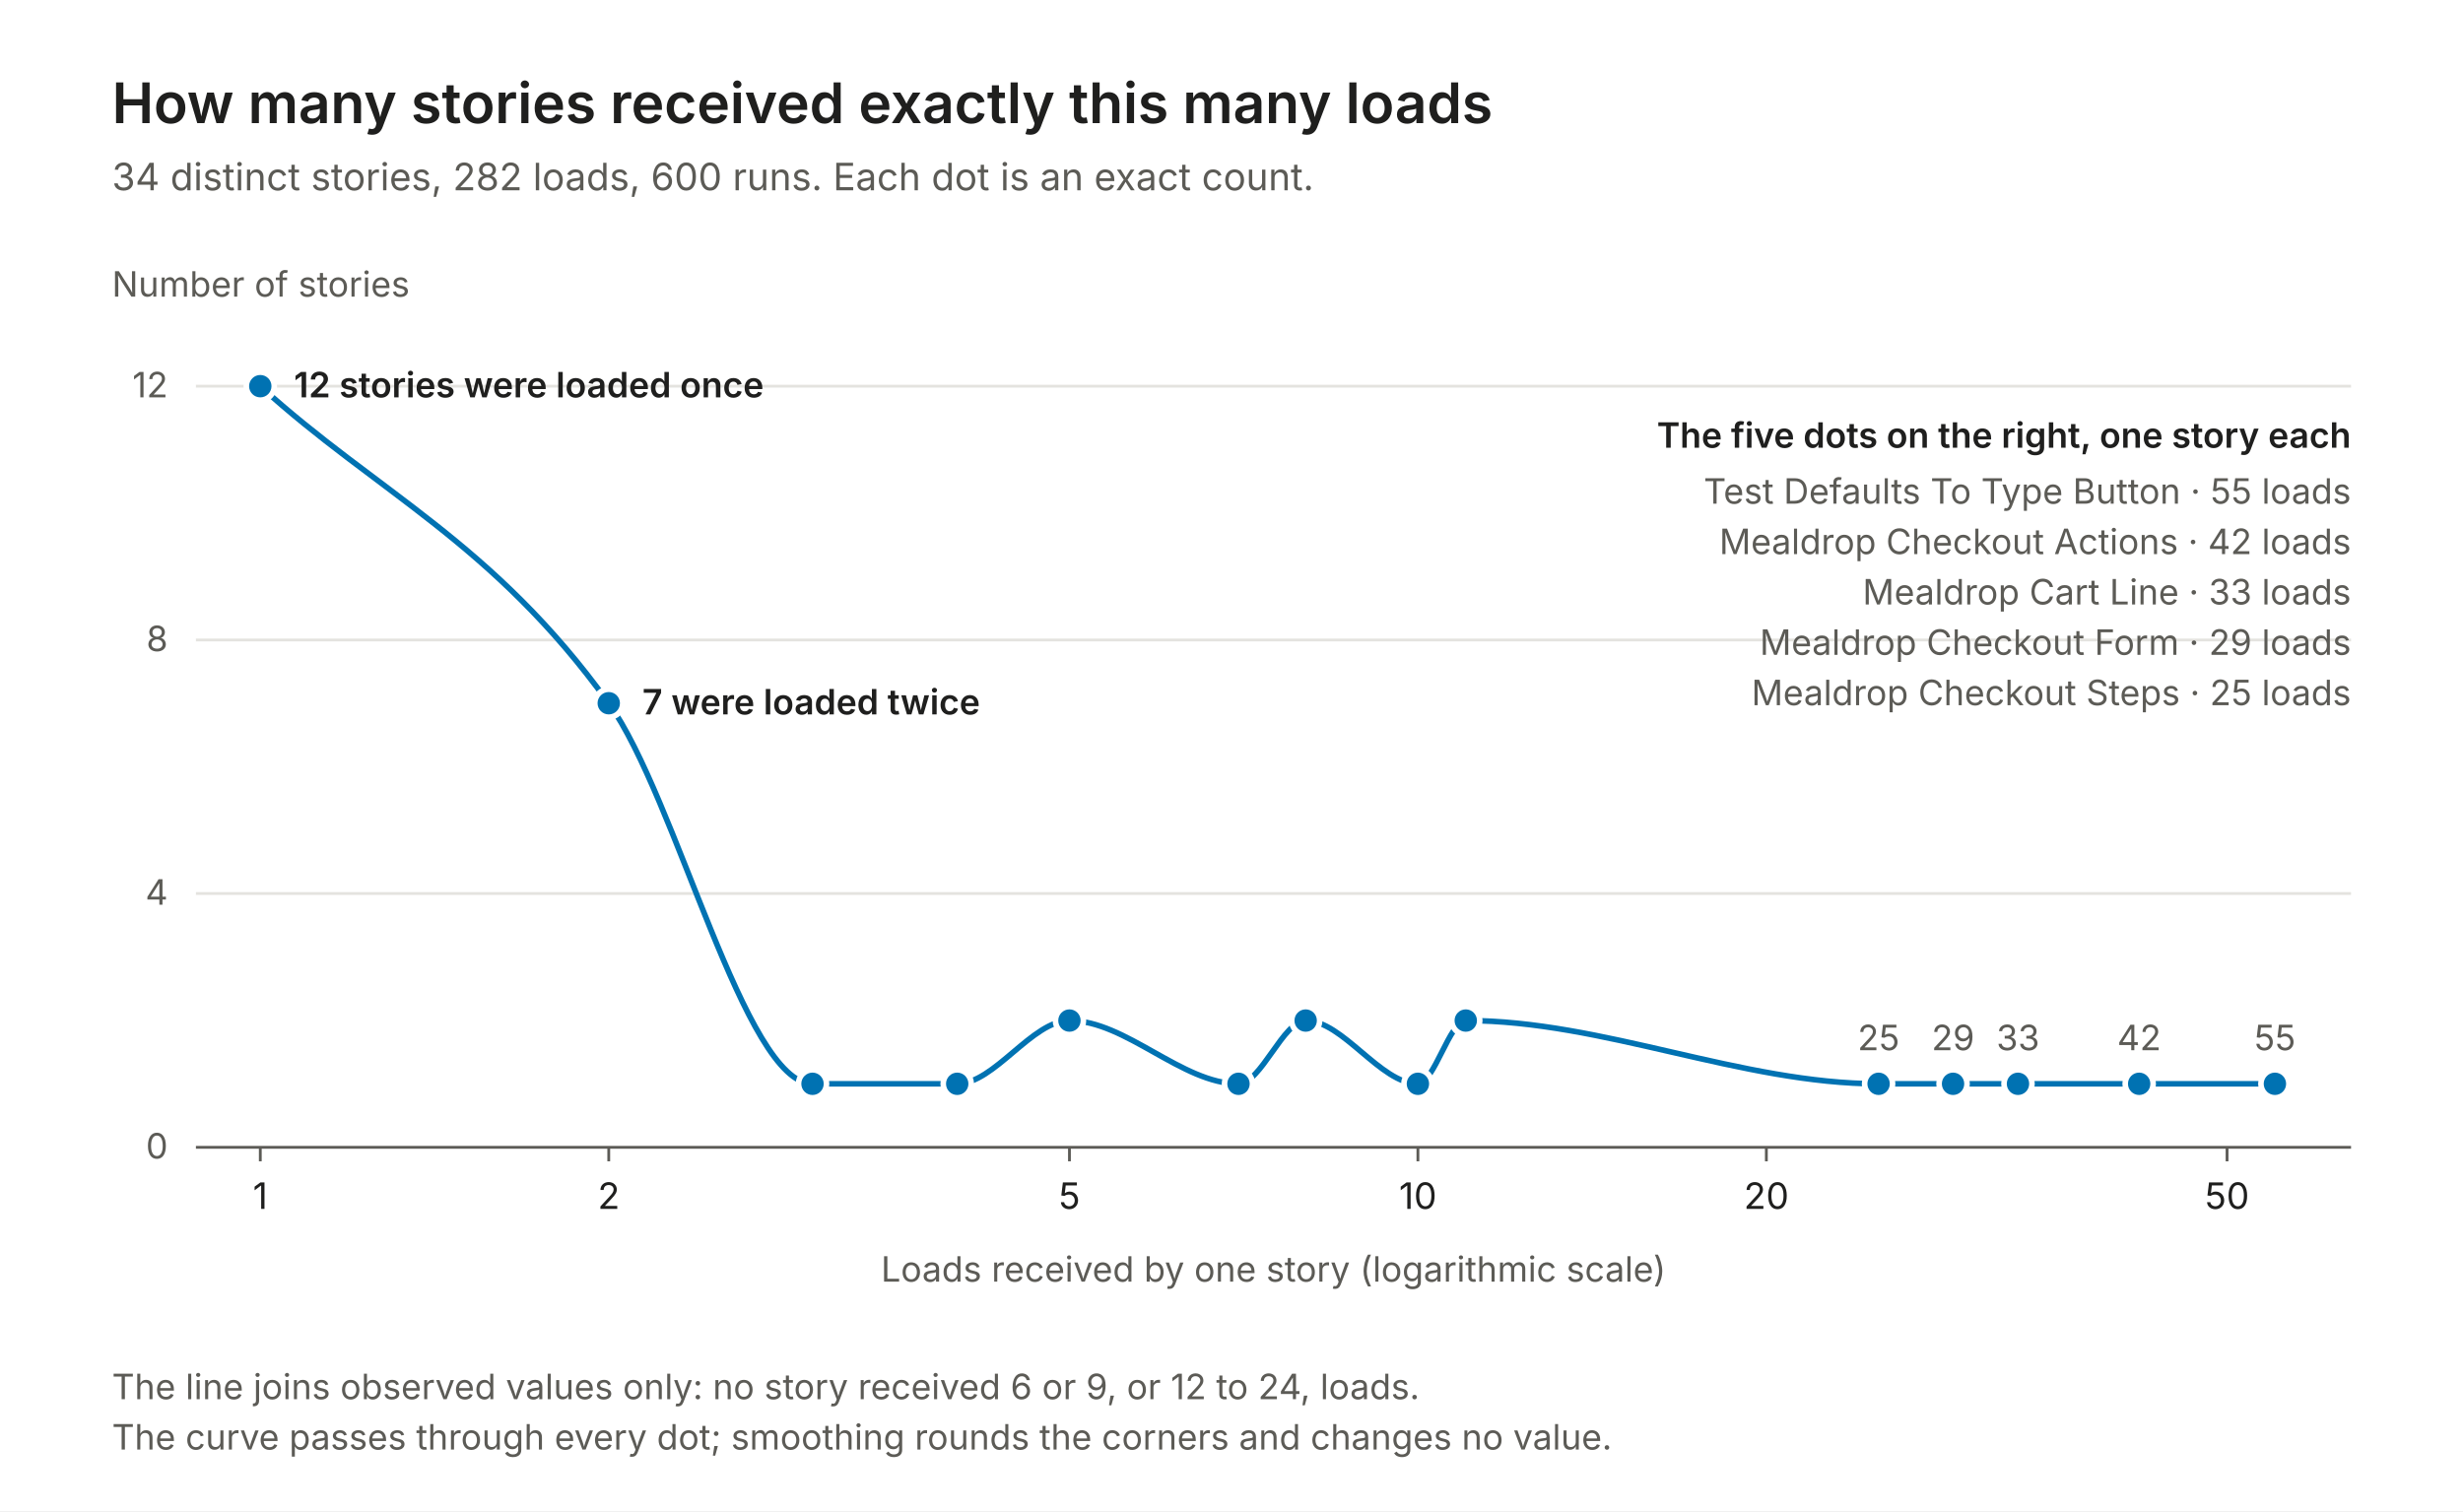
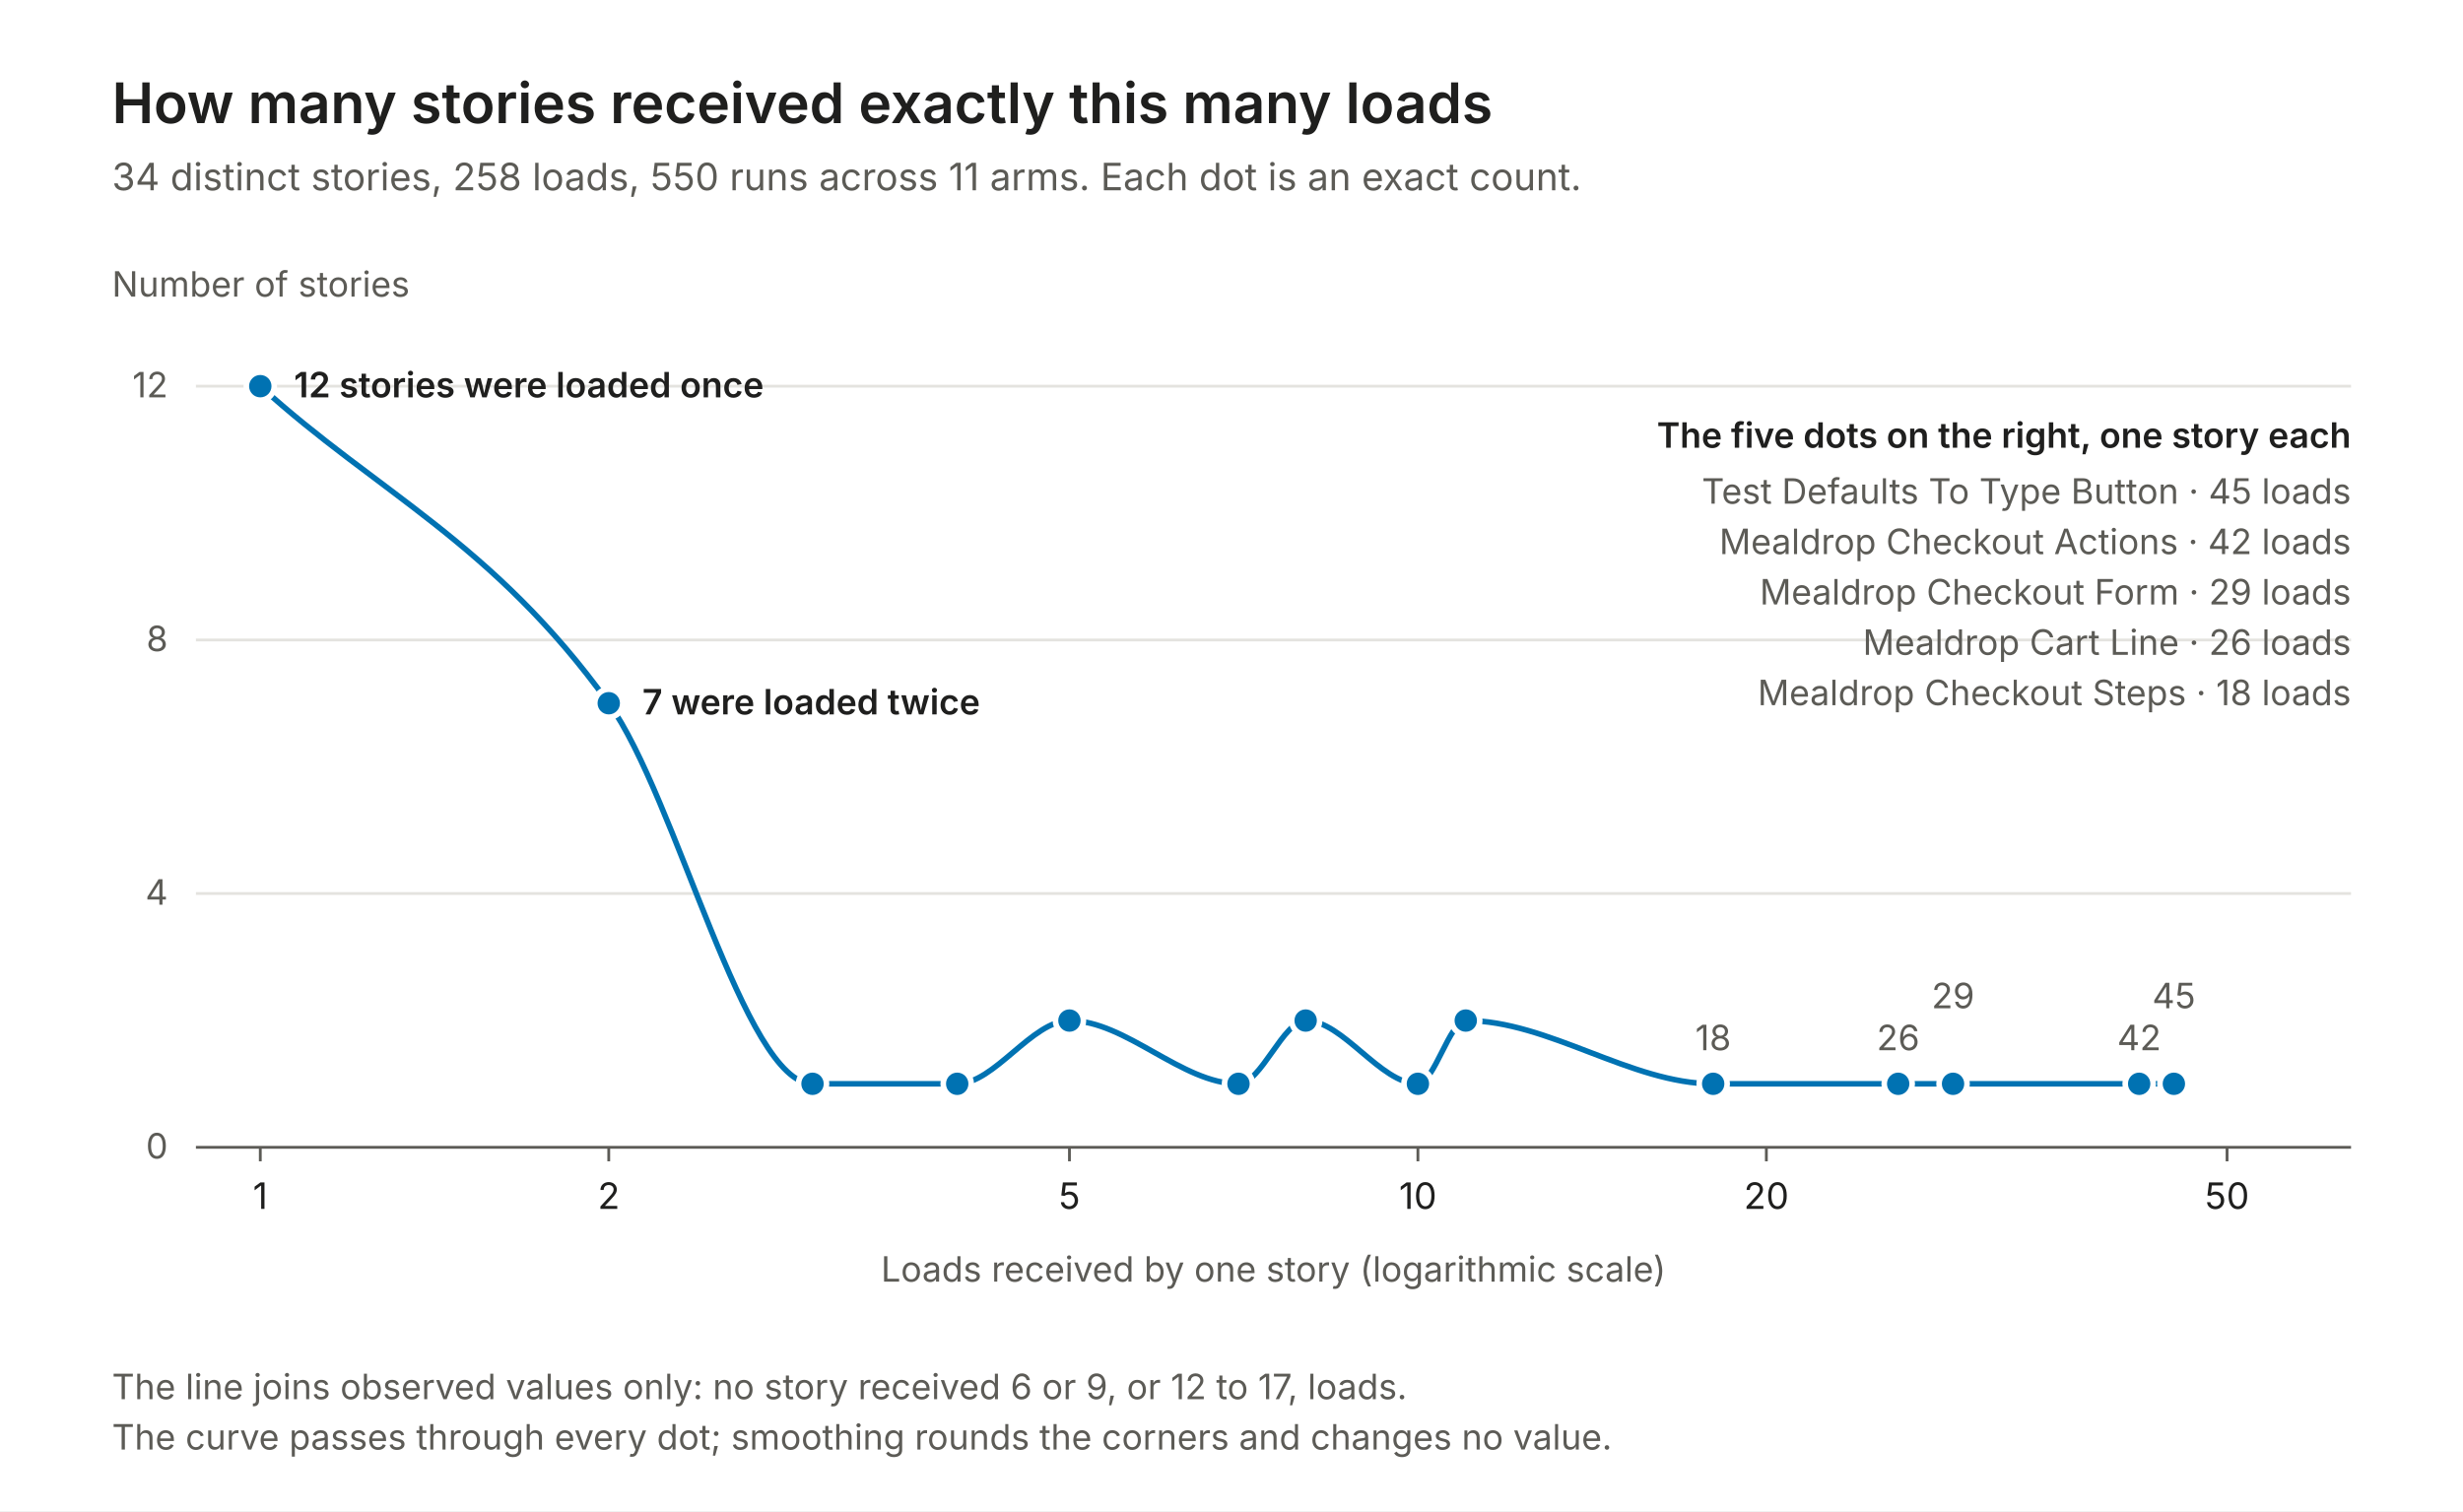
<svg xmlns="http://www.w3.org/2000/svg" viewBox="0 0 880 540" width="880" height="540" font-family="Inter, 'Helvetica Neue', Arial, sans-serif" role="img">
  <rect id="background" width="880" height="540" fill="#ffffff" />
  <text id="title" x="40" y="44" font-size="20" font-weight="600" fill="#1f1f1e">How many stories received exactly this many loads</text>
-   <text id="subtitle" x="40" y="68" font-size="13.5" fill="#5c5b56">34 distinct stories, 282 loads, 600 runs. Each dot is an exact count.</text>
+   <text id="subtitle" x="40" y="68" font-size="13.5" fill="#5c5b56">34 distinct stories, 258 loads, 550 runs across 11 arms. Each dot is an exact count.</text>
  <text id="y-title" x="40" y="106" font-size="12.5" fill="#5c5b56">Number of stories</text>
  <g id="grid" stroke="#e4e3df" stroke-width="1">
    <line x1="70" y1="319.3" x2="840" y2="319.3" />
    <line x1="70" y1="228.7" x2="840" y2="228.7" />
    <line x1="70" y1="138.0" x2="840" y2="138.0" />
  </g>
  <g id="y-ticks" font-size="12.5" fill="#5c5b56" text-anchor="end">
    <text x="60" y="414.0">0</text>
    <text x="60" y="323.3">4</text>
    <text x="60" y="232.7">8</text>
    <text x="60" y="142.0">12</text>
  </g>
  <line id="baseline" x1="70" y1="410" x2="840" y2="410" stroke="#5c5b56" stroke-width="1" />
  <g id="x-ticks" font-size="13" fill="#1f1f1e" text-anchor="middle" stroke="none">
    <line x1="93.0" y1="410" x2="93.0" y2="415" stroke="#5c5b56" stroke-width="1" />
    <text x="93.0" y="432">1</text>
    <line x1="217.5" y1="410" x2="217.5" y2="415" stroke="#5c5b56" stroke-width="1" />
    <text x="217.5" y="432">2</text>
    <line x1="382.1" y1="410" x2="382.1" y2="415" stroke="#5c5b56" stroke-width="1" />
    <text x="382.1" y="432">5</text>
    <line x1="506.6" y1="410" x2="506.6" y2="415" stroke="#5c5b56" stroke-width="1" />
    <text x="506.6" y="432">10</text>
    <line x1="631.1" y1="410" x2="631.1" y2="415" stroke="#5c5b56" stroke-width="1" />
    <text x="631.1" y="432">20</text>
    <line x1="795.7" y1="410" x2="795.7" y2="415" stroke="#5c5b56" stroke-width="1" />
    <text x="795.7" y="432">50</text>
  </g>
  <text id="x-title" x="455.0" y="458" font-size="12.5" fill="#5c5b56" text-anchor="middle">Loads received by one story (logarithmic scale)</text>
-   <path id="curve" d="M93.0,138.0 C134.5,175.8 176.0,193.7 217.5,251.3 C241.7,285.0 266.0,387.3 290.3,387.3 C307.5,387.3 324.7,387.3 342.0,387.3 C355.3,387.3 368.7,364.7 382.1,364.7 C402.2,364.7 422.3,387.3 442.5,387.3 C450.5,387.3 458.5,364.7 466.5,364.7 C479.8,364.7 493.2,387.3 506.6,387.3 C512.3,387.3 518.0,364.7 523.7,364.7 C572.8,364.7 622.0,387.3 671.2,387.3 C680.0,387.3 688.9,387.3 697.8,387.3 C705.5,387.3 713.3,387.3 721.0,387.3 C735.5,387.3 749.9,387.3 764.3,387.3 C780.5,387.3 796.6,387.3 812.8,387.3" fill="none" stroke="#0072B2" stroke-width="2" stroke-linecap="round" stroke-linejoin="round" />
+   <path id="curve" d="M93.0,138.0 C134.5,175.8 176.0,193.7 217.5,251.3 C241.7,285.0 266.0,387.3 290.3,387.3 C307.5,387.3 324.7,387.3 342.0,387.3 C355.3,387.3 368.7,364.7 382.1,364.7 C402.2,364.7 422.3,387.3 442.5,387.3 C450.5,387.3 458.5,364.7 466.5,364.7 C479.8,364.7 493.2,387.3 506.6,387.3 C512.3,387.3 518.0,364.7 523.7,364.7 C553.2,364.7 582.7,387.3 612.1,387.3 C634.2,387.3 656.2,387.3 678.2,387.3 C684.7,387.3 691.3,387.3 697.8,387.3 C720.0,387.3 742.2,387.3 764.3,387.3 C768.5,387.3 772.6,387.3 776.7,387.3" fill="none" stroke="#0072B2" stroke-width="2" stroke-linecap="round" stroke-linejoin="round" />
  <g id="dots" fill="#0072B2" stroke="#ffffff" stroke-width="2">
    <circle id="dot-1" cx="93.0" cy="138.0" r="5" />
    <circle id="dot-2" cx="217.5" cy="251.3" r="5" />
    <circle id="dot-3" cx="290.3" cy="387.3" r="5" />
    <circle id="dot-4" cx="342.0" cy="387.3" r="5" />
    <circle id="dot-5" cx="382.1" cy="364.7" r="5" />
    <circle id="dot-7" cx="442.5" cy="387.3" r="5" />
    <circle id="dot-8" cx="466.5" cy="364.7" r="5" />
    <circle id="dot-10" cx="506.6" cy="387.3" r="5" />
    <circle id="dot-11" cx="523.7" cy="364.7" r="5" />
-     <circle id="dot-25" cx="671.2" cy="387.3" r="5" />
+     <circle id="dot-18" cx="612.1" cy="387.3" r="5" />
+     <circle id="dot-26" cx="678.2" cy="387.3" r="5" />
    <circle id="dot-29" cx="697.8" cy="387.3" r="5" />
-     <circle id="dot-33" cx="721.0" cy="387.3" r="5" />
    <circle id="dot-42" cx="764.3" cy="387.3" r="5" />
-     <circle id="dot-55" cx="812.8" cy="387.3" r="5" />
+     <circle id="dot-45" cx="776.7" cy="387.3" r="5" />
  </g>
  <g id="point-labels" font-size="12.5" fill="#1f1f1e">
    <text x="105.0" y="142.0" font-weight="600">12 stories were loaded once</text>
    <text x="229.5" y="255.3" font-weight="600">7 were loaded twice</text>
-     <text x="671.2" y="375.3" text-anchor="middle" fill="#5c5b56">25</text>
-     <text x="697.8" y="375.3" text-anchor="middle" fill="#5c5b56">29</text>
-     <text x="721.0" y="375.3" text-anchor="middle" fill="#5c5b56">33</text>
+     <text x="612.1" y="375.3" text-anchor="middle" fill="#5c5b56">18</text>
+     <text x="678.2" y="375.3" text-anchor="middle" fill="#5c5b56">26</text>
+     <text x="697.8" y="360.3" text-anchor="middle" fill="#5c5b56">29</text>
    <text x="764.3" y="375.3" text-anchor="middle" fill="#5c5b56">42</text>
-     <text x="812.8" y="375.3" text-anchor="middle" fill="#5c5b56">55</text>
+     <text x="776.7" y="360.3" text-anchor="middle" fill="#5c5b56">45</text>
  </g>
  <g id="most-loaded" text-anchor="end">
    <text x="840" y="160" font-size="12.5" font-weight="600" fill="#1f1f1e">The five dots on the right, one story each</text>
-     <text x="840" y="180" font-size="12.5" fill="#5c5b56">Test Defaults To Type Button · 55 loads</text>
+     <text x="840" y="180" font-size="12.5" fill="#5c5b56">Test Defaults To Type Button · 45 loads</text>
    <text x="840" y="198" font-size="12.5" fill="#5c5b56">Mealdrop Checkout Actions · 42 loads</text>
-     <text x="840" y="216" font-size="12.5" fill="#5c5b56">Mealdrop Cart Line · 33 loads</text>
-     <text x="840" y="234" font-size="12.5" fill="#5c5b56">Mealdrop Checkout Form · 29 loads</text>
-     <text x="840" y="252" font-size="12.5" fill="#5c5b56">Mealdrop Checkout Steps · 25 loads</text>
+     <text x="840" y="216" font-size="12.5" fill="#5c5b56">Mealdrop Checkout Form · 29 loads</text>
+     <text x="840" y="234" font-size="12.5" fill="#5c5b56">Mealdrop Cart Line · 26 loads</text>
+     <text x="840" y="252" font-size="12.5" fill="#5c5b56">Mealdrop Checkout Steps · 18 loads</text>
  </g>
  <g id="note" font-size="12.5" fill="#5c5b56">
-     <text x="40" y="500">The line joins observed values only: no story received 6 or 9, or 12 to 24, loads.</text>
+     <text x="40" y="500">The line joins observed values only: no story received 6 or 9, or 12 to 17, loads.</text>
    <text x="40" y="518">The curve passes through every dot; smoothing rounds the corners and changes no value.</text>
  </g>
</svg>
